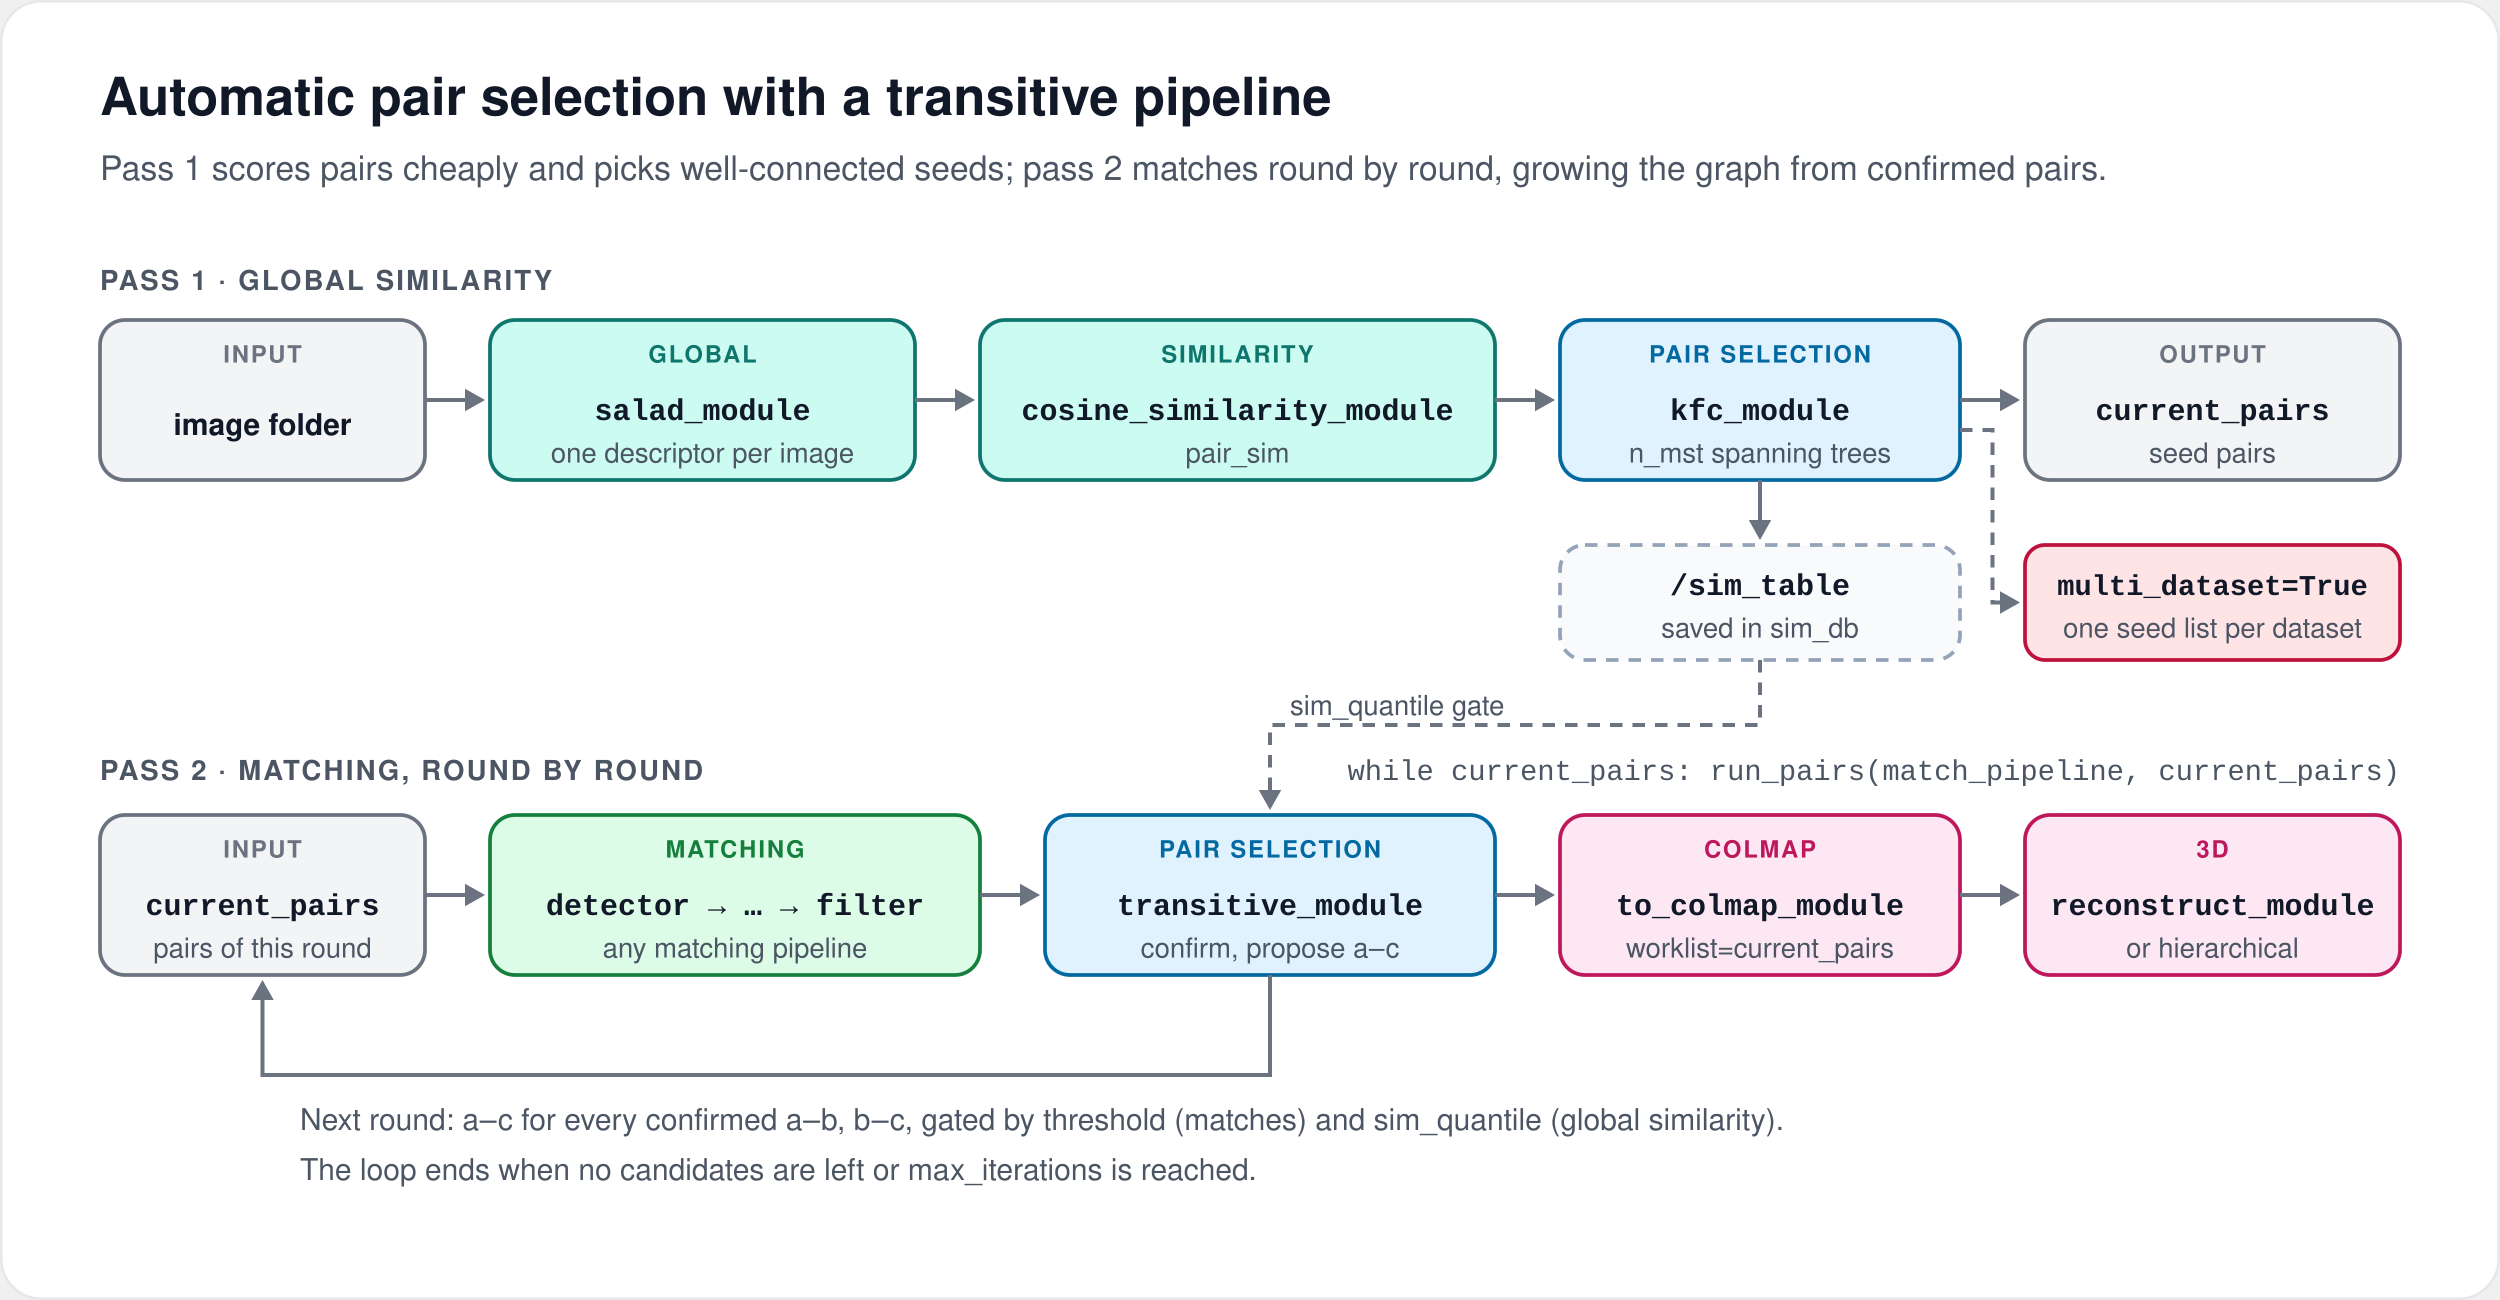
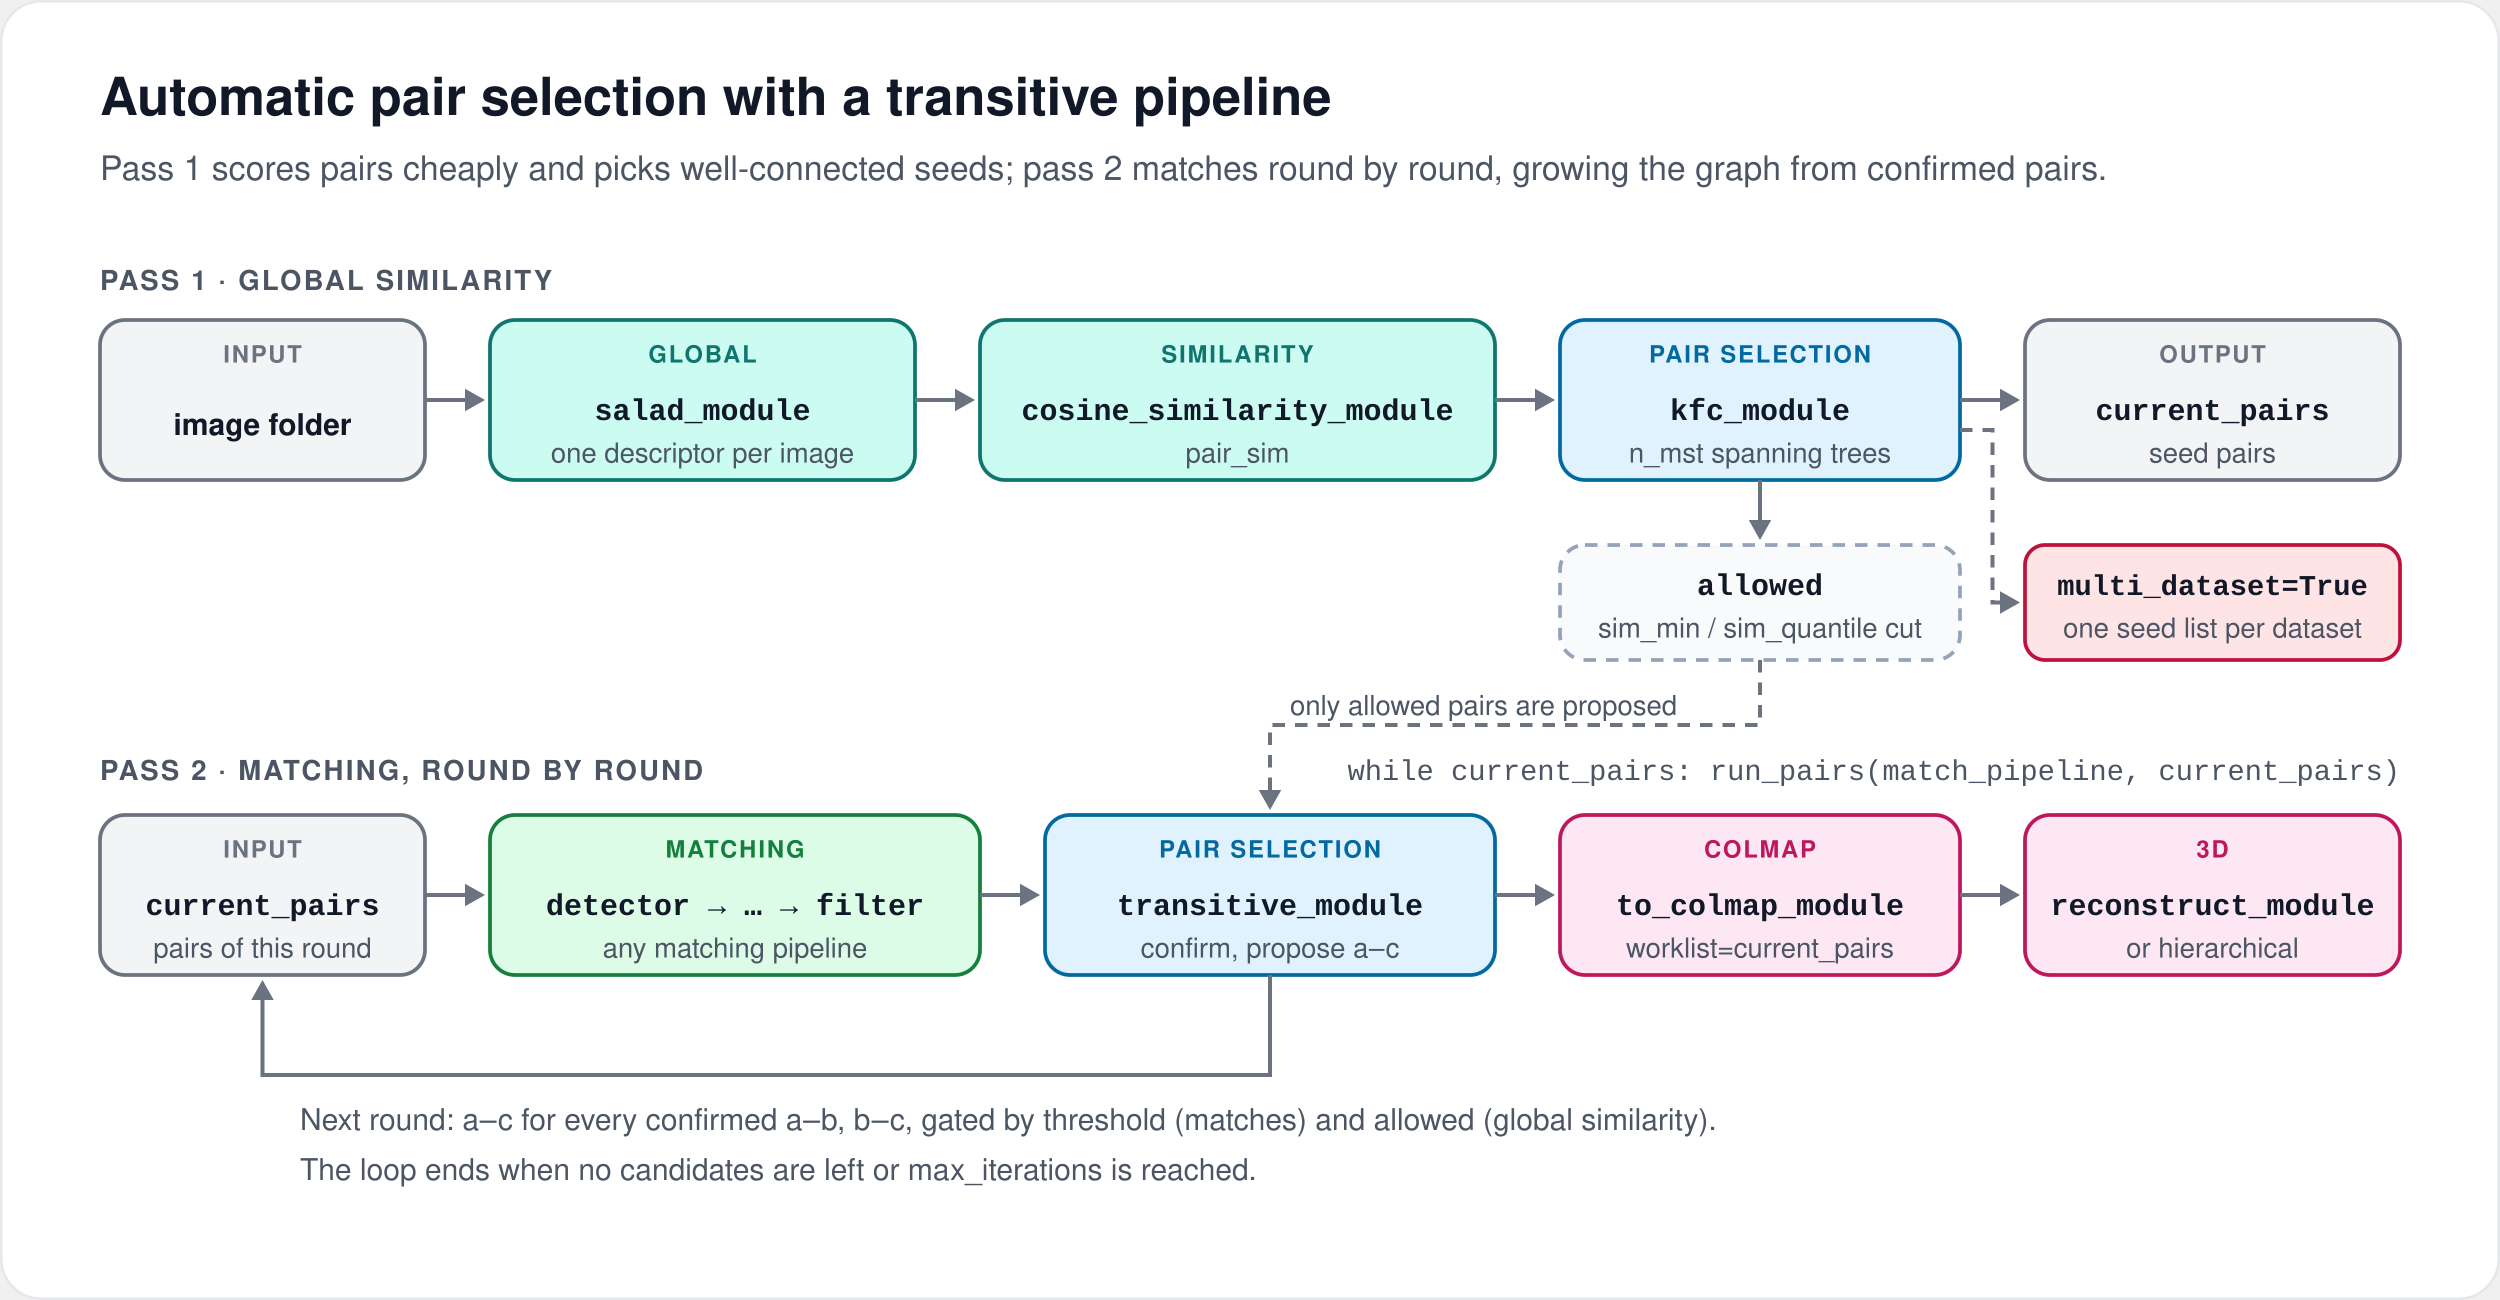
<svg xmlns="http://www.w3.org/2000/svg" width="1000" height="520" viewBox="0 0 1000 520">
  <rect x="0.5" y="0.5" width="999" height="519" rx="16" fill="#FFFFFF" stroke="#E5E7EB" />
  <text x="40" y="46" font-family="-apple-system, 'Segoe UI', Helvetica, Arial, sans-serif" font-size="21" font-weight="600" fill="#111827" text-anchor="start">Automatic pair selection with a transitive pipeline</text>
  <text x="40" y="72" font-family="-apple-system, 'Segoe UI', Helvetica, Arial, sans-serif" font-size="13.5" font-weight="normal" fill="#4B5563" text-anchor="start">Pass 1 scores pairs cheaply and picks well-connected seeds; pass 2 matches round by round, growing the graph from confirmed pairs.</text>
  <text x="40" y="116" font-family="-apple-system, 'Segoe UI', Helvetica, Arial, sans-serif" font-size="11" font-weight="700" fill="#4B5563" text-anchor="start" letter-spacing="0.08em">PASS 1 · GLOBAL SIMILARITY</text>
  <rect x="40" y="128" width="130" height="64" rx="10" fill="#F3F4F6" stroke="#6B7280" stroke-width="1.5" />
  <text x="105.0" y="145" font-family="-apple-system, 'Segoe UI', Helvetica, Arial, sans-serif" font-size="9.5" font-weight="700" fill="#6B7280" text-anchor="middle" letter-spacing="0.08em">INPUT</text>
  <text x="105.0" y="174.0" font-family="-apple-system, 'Segoe UI', Helvetica, Arial, sans-serif" font-size="12" font-weight="600" fill="#111827" text-anchor="middle">image folder</text>
  <rect x="196" y="128" width="170" height="64" rx="10" fill="#CCFBF1" stroke="#0F766E" stroke-width="1.5" />
  <text x="281.0" y="145" font-family="-apple-system, 'Segoe UI', Helvetica, Arial, sans-serif" font-size="9.5" font-weight="700" fill="#0F766E" text-anchor="middle" letter-spacing="0.08em">GLOBAL</text>
  <text x="281.0" y="168.0" font-family="'SFMono-Regular', Menlo, Consolas, 'Liberation Mono', monospace" font-size="12" font-weight="600" fill="#111827" text-anchor="middle">salad_module</text>
  <text x="281.0" y="185.0" font-family="-apple-system, 'Segoe UI', Helvetica, Arial, sans-serif" font-size="11" font-weight="normal" fill="#4B5563" text-anchor="middle">one descriptor per image</text>
  <rect x="392" y="128" width="206" height="64" rx="10" fill="#CCFBF1" stroke="#0F766E" stroke-width="1.5" />
  <text x="495.0" y="145" font-family="-apple-system, 'Segoe UI', Helvetica, Arial, sans-serif" font-size="9.5" font-weight="700" fill="#0F766E" text-anchor="middle" letter-spacing="0.08em">SIMILARITY</text>
  <text x="495.0" y="168.0" font-family="'SFMono-Regular', Menlo, Consolas, 'Liberation Mono', monospace" font-size="12" font-weight="600" fill="#111827" text-anchor="middle">cosine_similarity_module</text>
  <text x="495.0" y="185.0" font-family="-apple-system, 'Segoe UI', Helvetica, Arial, sans-serif" font-size="11" font-weight="normal" fill="#4B5563" text-anchor="middle">pair_sim</text>
  <rect x="624" y="128" width="160" height="64" rx="10" fill="#E0F2FE" stroke="#0369A1" stroke-width="1.5" />
  <text x="704.0" y="145" font-family="-apple-system, 'Segoe UI', Helvetica, Arial, sans-serif" font-size="9.5" font-weight="700" fill="#0369A1" text-anchor="middle" letter-spacing="0.08em">PAIR SELECTION</text>
  <text x="704.0" y="168.0" font-family="'SFMono-Regular', Menlo, Consolas, 'Liberation Mono', monospace" font-size="12" font-weight="600" fill="#111827" text-anchor="middle">kfc_module</text>
  <text x="704.0" y="185.0" font-family="-apple-system, 'Segoe UI', Helvetica, Arial, sans-serif" font-size="11" font-weight="normal" fill="#4B5563" text-anchor="middle">n_mst spanning trees</text>
  <rect x="810" y="128" width="150" height="64" rx="10" fill="#F3F4F6" stroke="#6B7280" stroke-width="1.5" />
  <text x="885.0" y="145" font-family="-apple-system, 'Segoe UI', Helvetica, Arial, sans-serif" font-size="9.5" font-weight="700" fill="#6B7280" text-anchor="middle" letter-spacing="0.08em">OUTPUT</text>
  <text x="885.0" y="168.0" font-family="'SFMono-Regular', Menlo, Consolas, 'Liberation Mono', monospace" font-size="12" font-weight="600" fill="#111827" text-anchor="middle">current_pairs</text>
  <text x="885.0" y="185.0" font-family="-apple-system, 'Segoe UI', Helvetica, Arial, sans-serif" font-size="11" font-weight="normal" fill="#4B5563" text-anchor="middle">seed pairs</text>
  <path d="M 170.0 160.0 L 186.0 160.0" fill="none" stroke="#6B7280" stroke-width="1.6" />
  <polygon points="194.0,160.0 186.0,164.5 186.0,155.5" fill="#6B7280" />
  <path d="M 366.0 160.0 L 382.0 160.0" fill="none" stroke="#6B7280" stroke-width="1.6" />
  <polygon points="390.0,160.0 382.0,164.5 382.0,155.5" fill="#6B7280" />
  <path d="M 598.0 160.0 L 614.0 160.0" fill="none" stroke="#6B7280" stroke-width="1.6" />
  <polygon points="622.0,160.0 614.0,164.5 614.0,155.5" fill="#6B7280" />
  <path d="M 784.0 160.0 L 800.0 160.0" fill="none" stroke="#6B7280" stroke-width="1.6" />
  <polygon points="808.0,160.0 800.0,164.5 800.0,155.5" fill="#6B7280" />
  <rect x="624" y="218" width="160" height="46" rx="10" fill="#F8FAFC" stroke="#94A3B8" stroke-width="1.5" stroke-dasharray="5 4" />
-   <text x="704" y="238" font-family="'SFMono-Regular', Menlo, Consolas, 'Liberation Mono', monospace" font-size="12" font-weight="600" fill="#111827" text-anchor="middle">/sim_table</text>
-   <text x="704" y="255" font-family="-apple-system, 'Segoe UI', Helvetica, Arial, sans-serif" font-size="11" font-weight="normal" fill="#4B5563" text-anchor="middle">saved in sim_db</text>
+   <text x="704" y="238" font-family="'SFMono-Regular', Menlo, Consolas, 'Liberation Mono', monospace" font-size="12" font-weight="600" fill="#111827" text-anchor="middle">allowed</text>
+   <text x="704" y="255" font-family="-apple-system, 'Segoe UI', Helvetica, Arial, sans-serif" font-size="11" font-weight="normal" fill="#4B5563" text-anchor="middle">sim_min / sim_quantile cut</text>
  <path d="M 704.0 192.0 L 704.0 208.0" fill="none" stroke="#6B7280" stroke-width="1.6" />
  <polygon points="704.0,216.0 699.5,208.0 708.5,208.0" fill="#6B7280" />
  <rect x="810" y="218" width="150" height="46" rx="8" fill="#FFE4E6" stroke="#BE123C" stroke-width="1.5" />
  <text x="885" y="238" font-family="'SFMono-Regular', Menlo, Consolas, 'Liberation Mono', monospace" font-size="11.5" font-weight="600" fill="#111827" text-anchor="middle">multi_dataset=True</text>
  <text x="885" y="255" font-family="-apple-system, 'Segoe UI', Helvetica, Arial, sans-serif" font-size="11" font-weight="normal" fill="#4B5563" text-anchor="middle">one seed list per dataset</text>
  <path d="M 784.0 172.0 L 797.0 172.0 L 797.0 241.0 L 800.0 241.0" fill="none" stroke="#6B7280" stroke-width="1.6" stroke-dasharray="5 4" />
  <polygon points="808.0,241.0 800.0,245.5 800.0,236.5" fill="#6B7280" />
  <text x="40" y="312" font-family="-apple-system, 'Segoe UI', Helvetica, Arial, sans-serif" font-size="11" font-weight="700" fill="#4B5563" text-anchor="start" letter-spacing="0.08em">PASS 2 · MATCHING, ROUND BY ROUND</text>
  <text x="960" y="312" font-family="'SFMono-Regular', Menlo, Consolas, 'Liberation Mono', monospace" font-size="11.5" font-weight="normal" fill="#4B5563" text-anchor="end">while current_pairs: run_pairs(match_pipeline, current_pairs)</text>
  <rect x="40" y="326" width="130" height="64" rx="10" fill="#F3F4F6" stroke="#6B7280" stroke-width="1.5" />
  <text x="105.0" y="343" font-family="-apple-system, 'Segoe UI', Helvetica, Arial, sans-serif" font-size="9.5" font-weight="700" fill="#6B7280" text-anchor="middle" letter-spacing="0.08em">INPUT</text>
  <text x="105.0" y="366.0" font-family="'SFMono-Regular', Menlo, Consolas, 'Liberation Mono', monospace" font-size="12" font-weight="600" fill="#111827" text-anchor="middle">current_pairs</text>
  <text x="105.0" y="383.0" font-family="-apple-system, 'Segoe UI', Helvetica, Arial, sans-serif" font-size="11" font-weight="normal" fill="#4B5563" text-anchor="middle">pairs of this round</text>
  <rect x="196" y="326" width="196" height="64" rx="10" fill="#DCFCE7" stroke="#15803D" stroke-width="1.5" />
  <text x="294.0" y="343" font-family="-apple-system, 'Segoe UI', Helvetica, Arial, sans-serif" font-size="9.5" font-weight="700" fill="#15803D" text-anchor="middle" letter-spacing="0.08em">MATCHING</text>
  <text x="294.0" y="366.0" font-family="'SFMono-Regular', Menlo, Consolas, 'Liberation Mono', monospace" font-size="12" font-weight="600" fill="#111827" text-anchor="middle">detector → … → filter</text>
  <text x="294.0" y="383.0" font-family="-apple-system, 'Segoe UI', Helvetica, Arial, sans-serif" font-size="11" font-weight="normal" fill="#4B5563" text-anchor="middle">any matching pipeline</text>
  <rect x="418" y="326" width="180" height="64" rx="10" fill="#E0F2FE" stroke="#0369A1" stroke-width="1.5" />
  <text x="508.0" y="343" font-family="-apple-system, 'Segoe UI', Helvetica, Arial, sans-serif" font-size="9.5" font-weight="700" fill="#0369A1" text-anchor="middle" letter-spacing="0.08em">PAIR SELECTION</text>
  <text x="508.0" y="366.0" font-family="'SFMono-Regular', Menlo, Consolas, 'Liberation Mono', monospace" font-size="12" font-weight="600" fill="#111827" text-anchor="middle">transitive_module</text>
  <text x="508.0" y="383.0" font-family="-apple-system, 'Segoe UI', Helvetica, Arial, sans-serif" font-size="11" font-weight="normal" fill="#4B5563" text-anchor="middle">confirm, propose a–c</text>
  <rect x="624" y="326" width="160" height="64" rx="10" fill="#FCE7F3" stroke="#BE185D" stroke-width="1.5" />
  <text x="704.0" y="343" font-family="-apple-system, 'Segoe UI', Helvetica, Arial, sans-serif" font-size="9.5" font-weight="700" fill="#BE185D" text-anchor="middle" letter-spacing="0.08em">COLMAP</text>
  <text x="704.0" y="366.0" font-family="'SFMono-Regular', Menlo, Consolas, 'Liberation Mono', monospace" font-size="12" font-weight="600" fill="#111827" text-anchor="middle">to_colmap_module</text>
  <text x="704.0" y="383.0" font-family="-apple-system, 'Segoe UI', Helvetica, Arial, sans-serif" font-size="11" font-weight="normal" fill="#4B5563" text-anchor="middle">worklist=current_pairs</text>
  <rect x="810" y="326" width="150" height="64" rx="10" fill="#FCE7F3" stroke="#BE185D" stroke-width="1.5" />
  <text x="885.0" y="343" font-family="-apple-system, 'Segoe UI', Helvetica, Arial, sans-serif" font-size="9.5" font-weight="700" fill="#BE185D" text-anchor="middle" letter-spacing="0.08em">3D</text>
  <text x="885.0" y="366.0" font-family="'SFMono-Regular', Menlo, Consolas, 'Liberation Mono', monospace" font-size="12" font-weight="600" fill="#111827" text-anchor="middle">reconstruct_module</text>
  <text x="885.0" y="383.0" font-family="-apple-system, 'Segoe UI', Helvetica, Arial, sans-serif" font-size="11" font-weight="normal" fill="#4B5563" text-anchor="middle">or hierarchical</text>
  <path d="M 170.0 358.0 L 186.0 358.0" fill="none" stroke="#6B7280" stroke-width="1.6" />
  <polygon points="194.0,358.0 186.0,362.5 186.0,353.5" fill="#6B7280" />
  <path d="M 392.0 358.0 L 408.0 358.0" fill="none" stroke="#6B7280" stroke-width="1.6" />
  <polygon points="416.0,358.0 408.0,362.5 408.0,353.5" fill="#6B7280" />
  <path d="M 598.0 358.0 L 614.0 358.0" fill="none" stroke="#6B7280" stroke-width="1.6" />
  <polygon points="622.0,358.0 614.0,362.5 614.0,353.5" fill="#6B7280" />
  <path d="M 784.0 358.0 L 800.0 358.0" fill="none" stroke="#6B7280" stroke-width="1.6" />
  <polygon points="808.0,358.0 800.0,362.5 800.0,353.5" fill="#6B7280" />
  <path d="M 704.0 264.0 L 704.0 290.0 L 508.0 290.0 L 508.0 316.0" fill="none" stroke="#6B7280" stroke-width="1.6" stroke-dasharray="5 4" />
  <polygon points="508.0,324.0 503.5,316.0 512.5,316.0" fill="#6B7280" />
-   <text x="516" y="286" font-family="-apple-system, 'Segoe UI', Helvetica, Arial, sans-serif" font-size="11" font-weight="normal" fill="#4B5563" text-anchor="start">sim_quantile gate</text>
+   <text x="516" y="286" font-family="-apple-system, 'Segoe UI', Helvetica, Arial, sans-serif" font-size="11" font-weight="normal" fill="#4B5563" text-anchor="start">only allowed pairs are proposed</text>
  <path d="M 508.0 390.0 L 508.0 430.0 L 105.0 430.0 L 105.0 400.0" fill="none" stroke="#6B7280" stroke-width="1.6" />
  <polygon points="105.0,392.0 109.5,400.0 100.5,400.0" fill="#6B7280" />
-   <text x="120" y="452" font-family="-apple-system, 'Segoe UI', Helvetica, Arial, sans-serif" font-size="12" font-weight="normal" fill="#4B5563" text-anchor="start">Next round: a–c for every confirmed a–b, b–c, gated by threshold (matches) and sim_quantile (global similarity).</text>
+   <text x="120" y="452" font-family="-apple-system, 'Segoe UI', Helvetica, Arial, sans-serif" font-size="12" font-weight="normal" fill="#4B5563" text-anchor="start">Next round: a–c for every confirmed a–b, b–c, gated by threshold (matches) and allowed (global similarity).</text>
  <text x="120" y="472" font-family="-apple-system, 'Segoe UI', Helvetica, Arial, sans-serif" font-size="12" font-weight="normal" fill="#4B5563" text-anchor="start">The loop ends when no candidates are left or max_iterations is reached.</text>
</svg>
